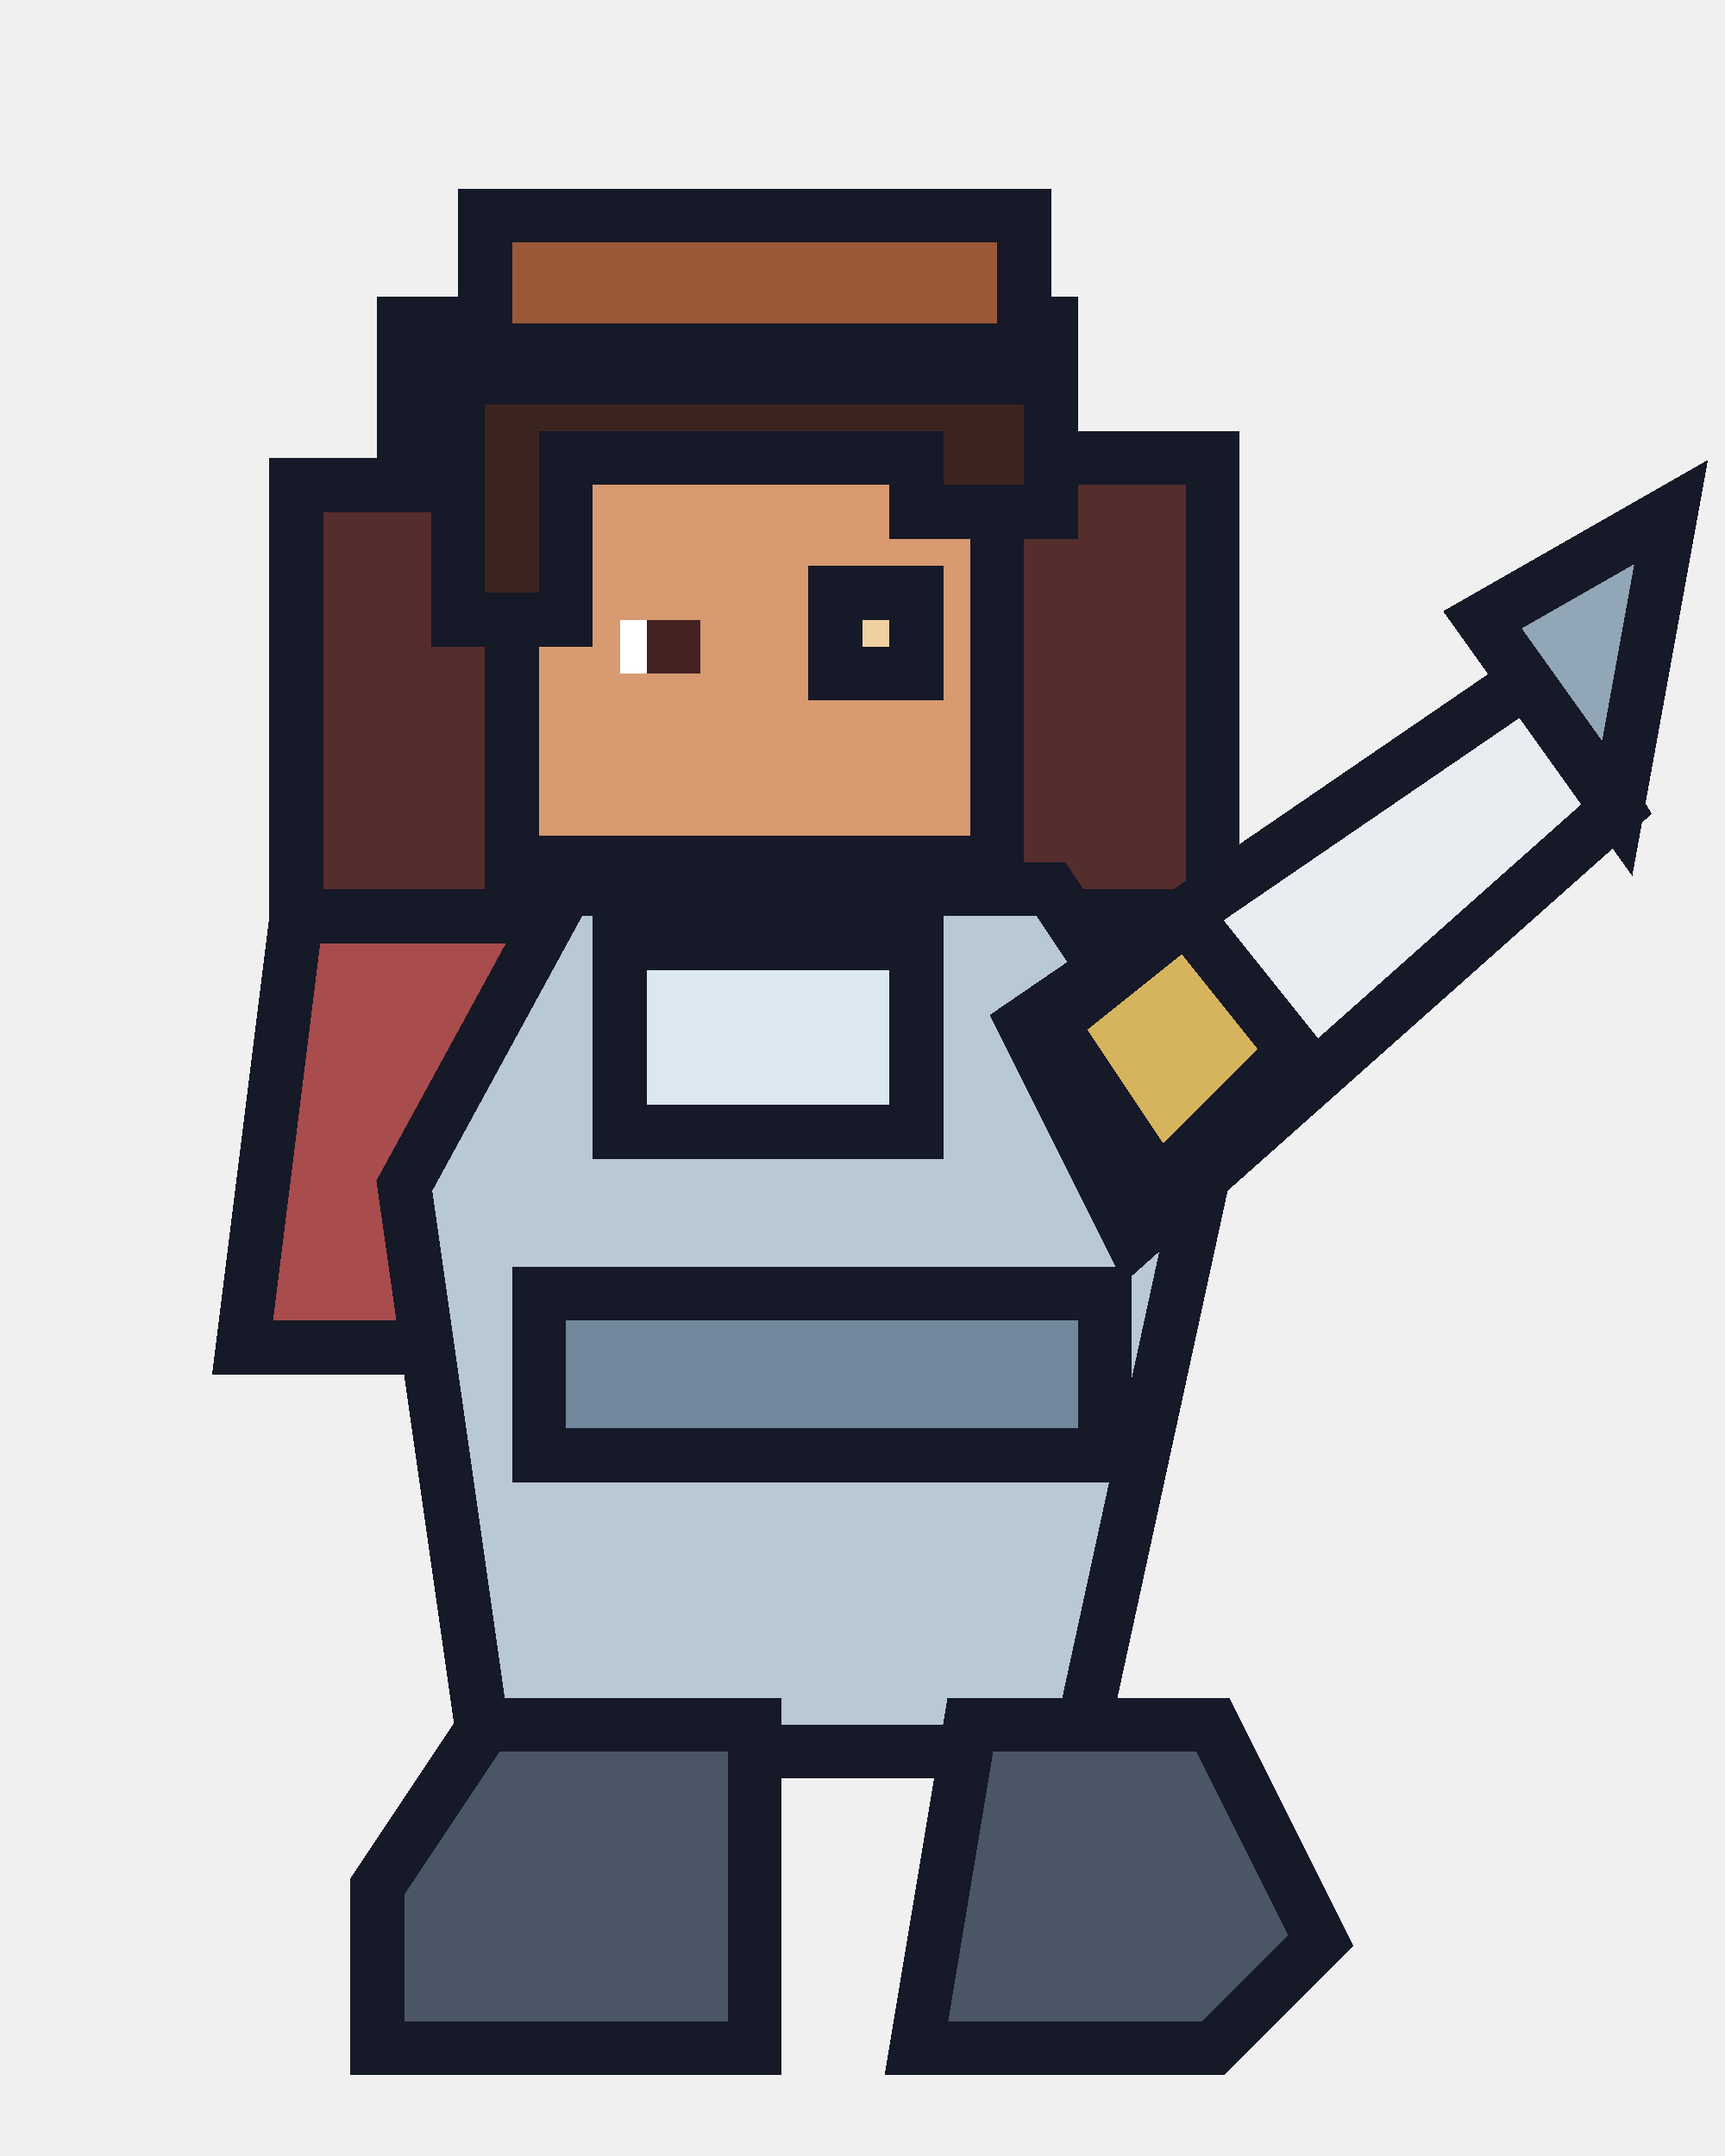
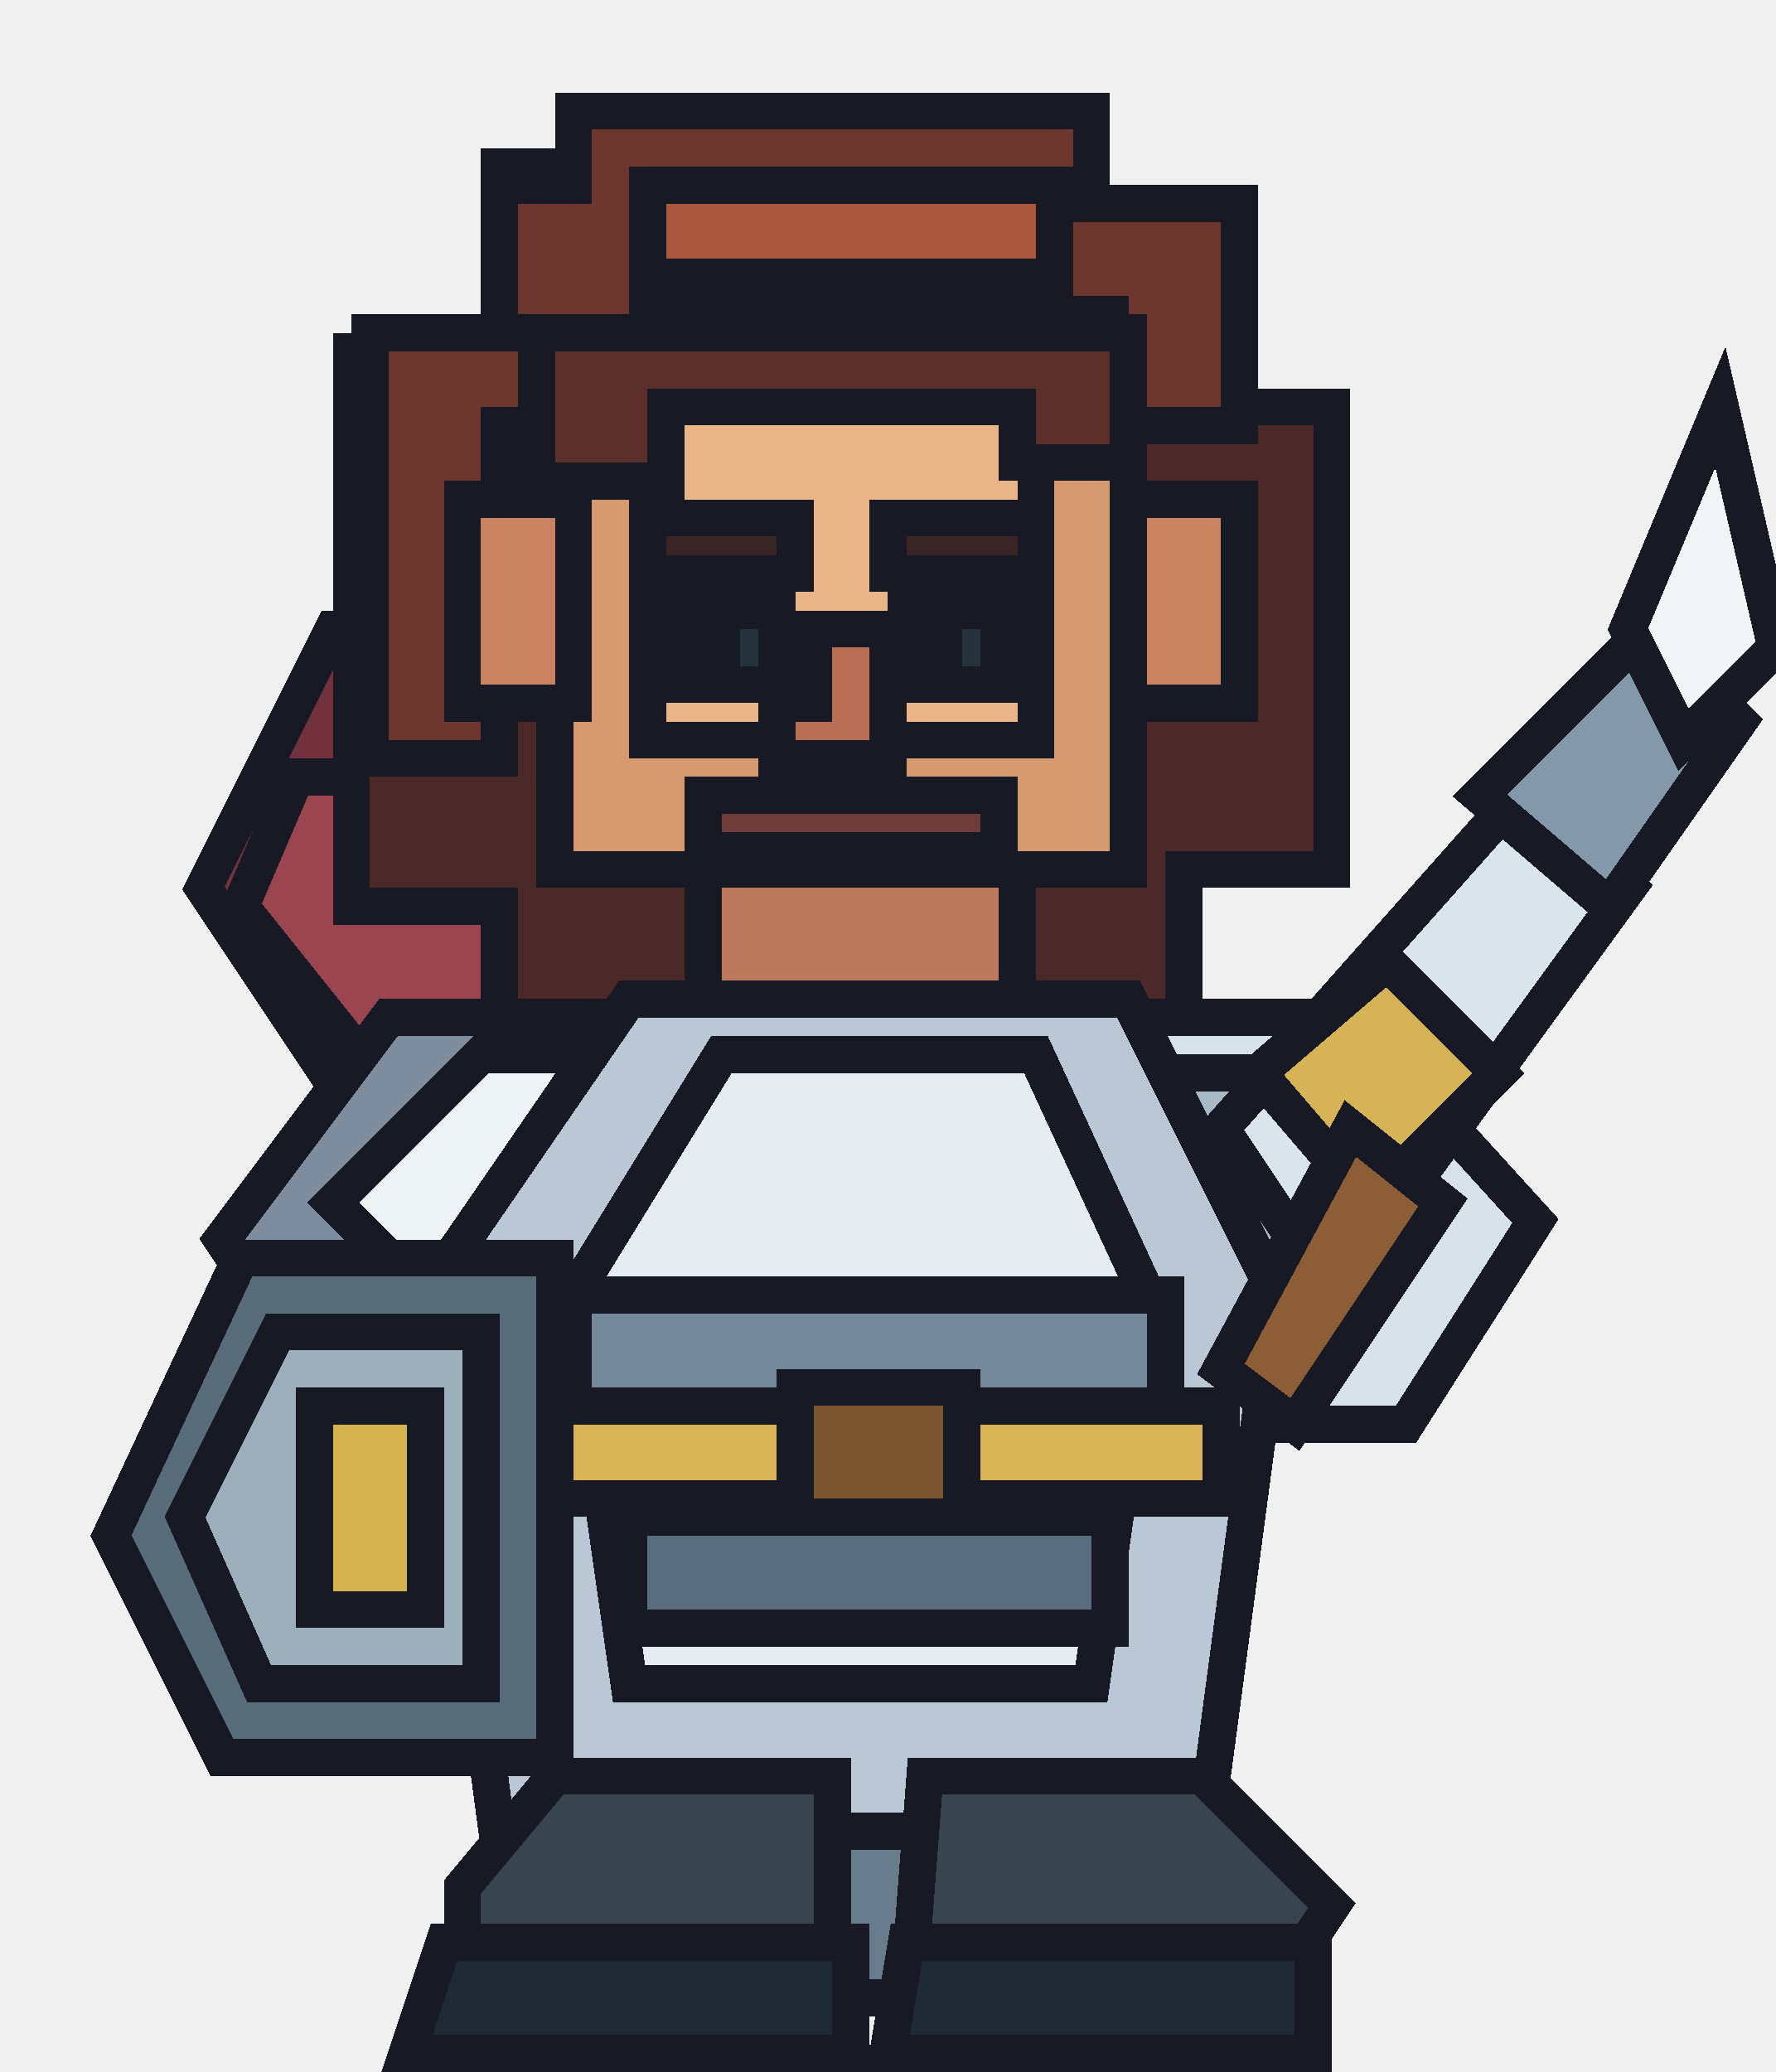
- <svg xmlns="http://www.w3.org/2000/svg" viewBox="0 0 64 80" shape-rendering="crispEdges">
-   <g stroke="#161927" stroke-width="2">
-     <path fill="#552d2d" d="M15 12h24v5h6v17h-5v8H17v-6h-6V18h4z" />
-     <path fill="#9b5838" d="M18 8h20v5H18z" />
-     <path fill="#d89a70" d="M19 15h18v17H19z" />
-     <path fill="#3b241f" d="M17 14h22v5h-5v-2H21v6h-4z" />
-     <rect fill="#f0d0a0" x="31" y="22" width="3" height="3" />
-     <path fill="#a84c4d" d="M11 34h10l5 8-8 8H9z" />
-     <path fill="#b9c8d5" d="M21 33h18l6 9-5 23H18l-3-21z" />
-     <path fill="#71879b" d="M20 48h21v6H20z" />
-     <path fill="#dce8ef" d="M23 35h11v7H23z" />
-     <path fill="#4a5666" d="M18 64h10v12H14v-6zm18 0h9l4 8-4 4H34z" />
-     <path fill="#e8edf2" d="M38 38 57 25l3 5-18 16z" />
-     <path fill="#91a6b6" d="m55 23 7-4-2 11z" />
-     <path fill="#d6b45e" d="m39 38 5-4 4 5-5 5z" />
+ <svg xmlns="http://www.w3.org/2000/svg" viewBox="0 0 96 112" shape-rendering="crispEdges">
+   <g stroke="#171a25" stroke-width="2">
+     <path fill="#71323d" d="M18 34h19l8 13-7 42H12l7-29-8-12z" />
+     <path fill="#9b4550" d="M16 42h15l5 9-5 30H16l5-22-8-10z" />
+     <path fill="#4a2928" d="M27 9h31v4h8v9h6v25h-8v8H27v-6h-8V19h8z" />
+     <path fill="#6d3730" d="M31 6h28v5h8v12h-7v-6H35v6h-8v18h-7V18h7V10h4z" />
+     <path fill="#a9583d" d="M35 10h22v5H35z" />
+     <path fill="#d79a70" d="M30 20h31v27H30z" />
+     <path fill="#e9b486" d="M35 22h21v18H35z" />
+     <path fill="#5c302a" d="M29 18h32v7h-6v-3H36v4h-7z" />
+     <path fill="#c98361" d="M25 27h6v11h-6zm36 0h6v11h-6z" />
+     <path fill="#392525" d="M35 28h8v3h-8zm13 0h8v3h-8z" />
+     <path fill="#f1d5b6" d="M37 32h5v5h-5zm12 0h5v5h-5z" />
+     <path fill="#25333c" d="M39 33h3v4h-3zm12 0h3v4h-3z" />
+     <path fill="#b96f55" d="M44 34h4v7h-6v-3h2z" />
+     <path fill="#6f3c39" d="M38 43h16v3H38z" />
+     <path fill="#bd795d" d="M38 47h17v10H38z" />
+     <path fill="#7d8d9d" d="M21 55h18l7 9-9 12H18l-6-9z" />
+     <path fill="#d7e1e8" d="M55 55h18l10 11-7 11H58l-9-13z" />
+     <path fill="#eef3f6" d="M26 57h10l6 7-6 6H23l-5-5z" />
+     <path fill="#a9bac7" d="M60 58h11l6 7-5 6H59l-5-7z" />
+     <path fill="#b9c8d4" d="M34 54h27l8 16-4 30H27l-4-30z" />
+     <path fill="#e6edf2" d="M39 57h17l6 13-3 21H34l-3-21z" />
+     <path fill="#73899a" d="M31 70h32v7H31z" />
+     <path fill="#596d7c" d="M34 82h26v6H34z" />
+     <path fill="#d8b456" d="M28 76h38v5H28z" />
+     <path fill="#7b5730" d="M43 75h9v7h-9z" />
+     <path fill="#687c8c" d="M30 99h34l-4 9H34z" />
+     <path fill="#394451" d="M30 96h15v12H25v-6zm20 0h15l7 7-4 6H49z" />
+     <path fill="#202936" d="M24 105h22v6H22zm25 0h22v6H48z" />
+     <path fill="#d9e4eb" d="M66 61 82 43l6 5-16 22z" />
+     <path fill="#8398a8" d="m80 43 9-9 5 5-7 10z" />
+     <path fill="#f2f5f6" d="m88 34 5-12 3 13-5 5z" />
+     <path fill="#d6b356" d="m68 58 7-6 6 6-7 7z" />
+     <path fill="#8d5d35" d="m73 61 5 4-8 12-4-3z" />
+     <path fill="#586b79" d="M13 68h17v27H12L6 83z" />
+     <path fill="#9dafbb" d="M15 72h11v19H14l-4-9z" />
+     <path fill="#d4b24e" d="M17 76h6v11h-6z" />
  </g>
-   <path fill="#fff" d="M23 23h3v2h-3z" />
-   <path fill="#422" d="M24 23h2v2h-2z" />
</svg>
